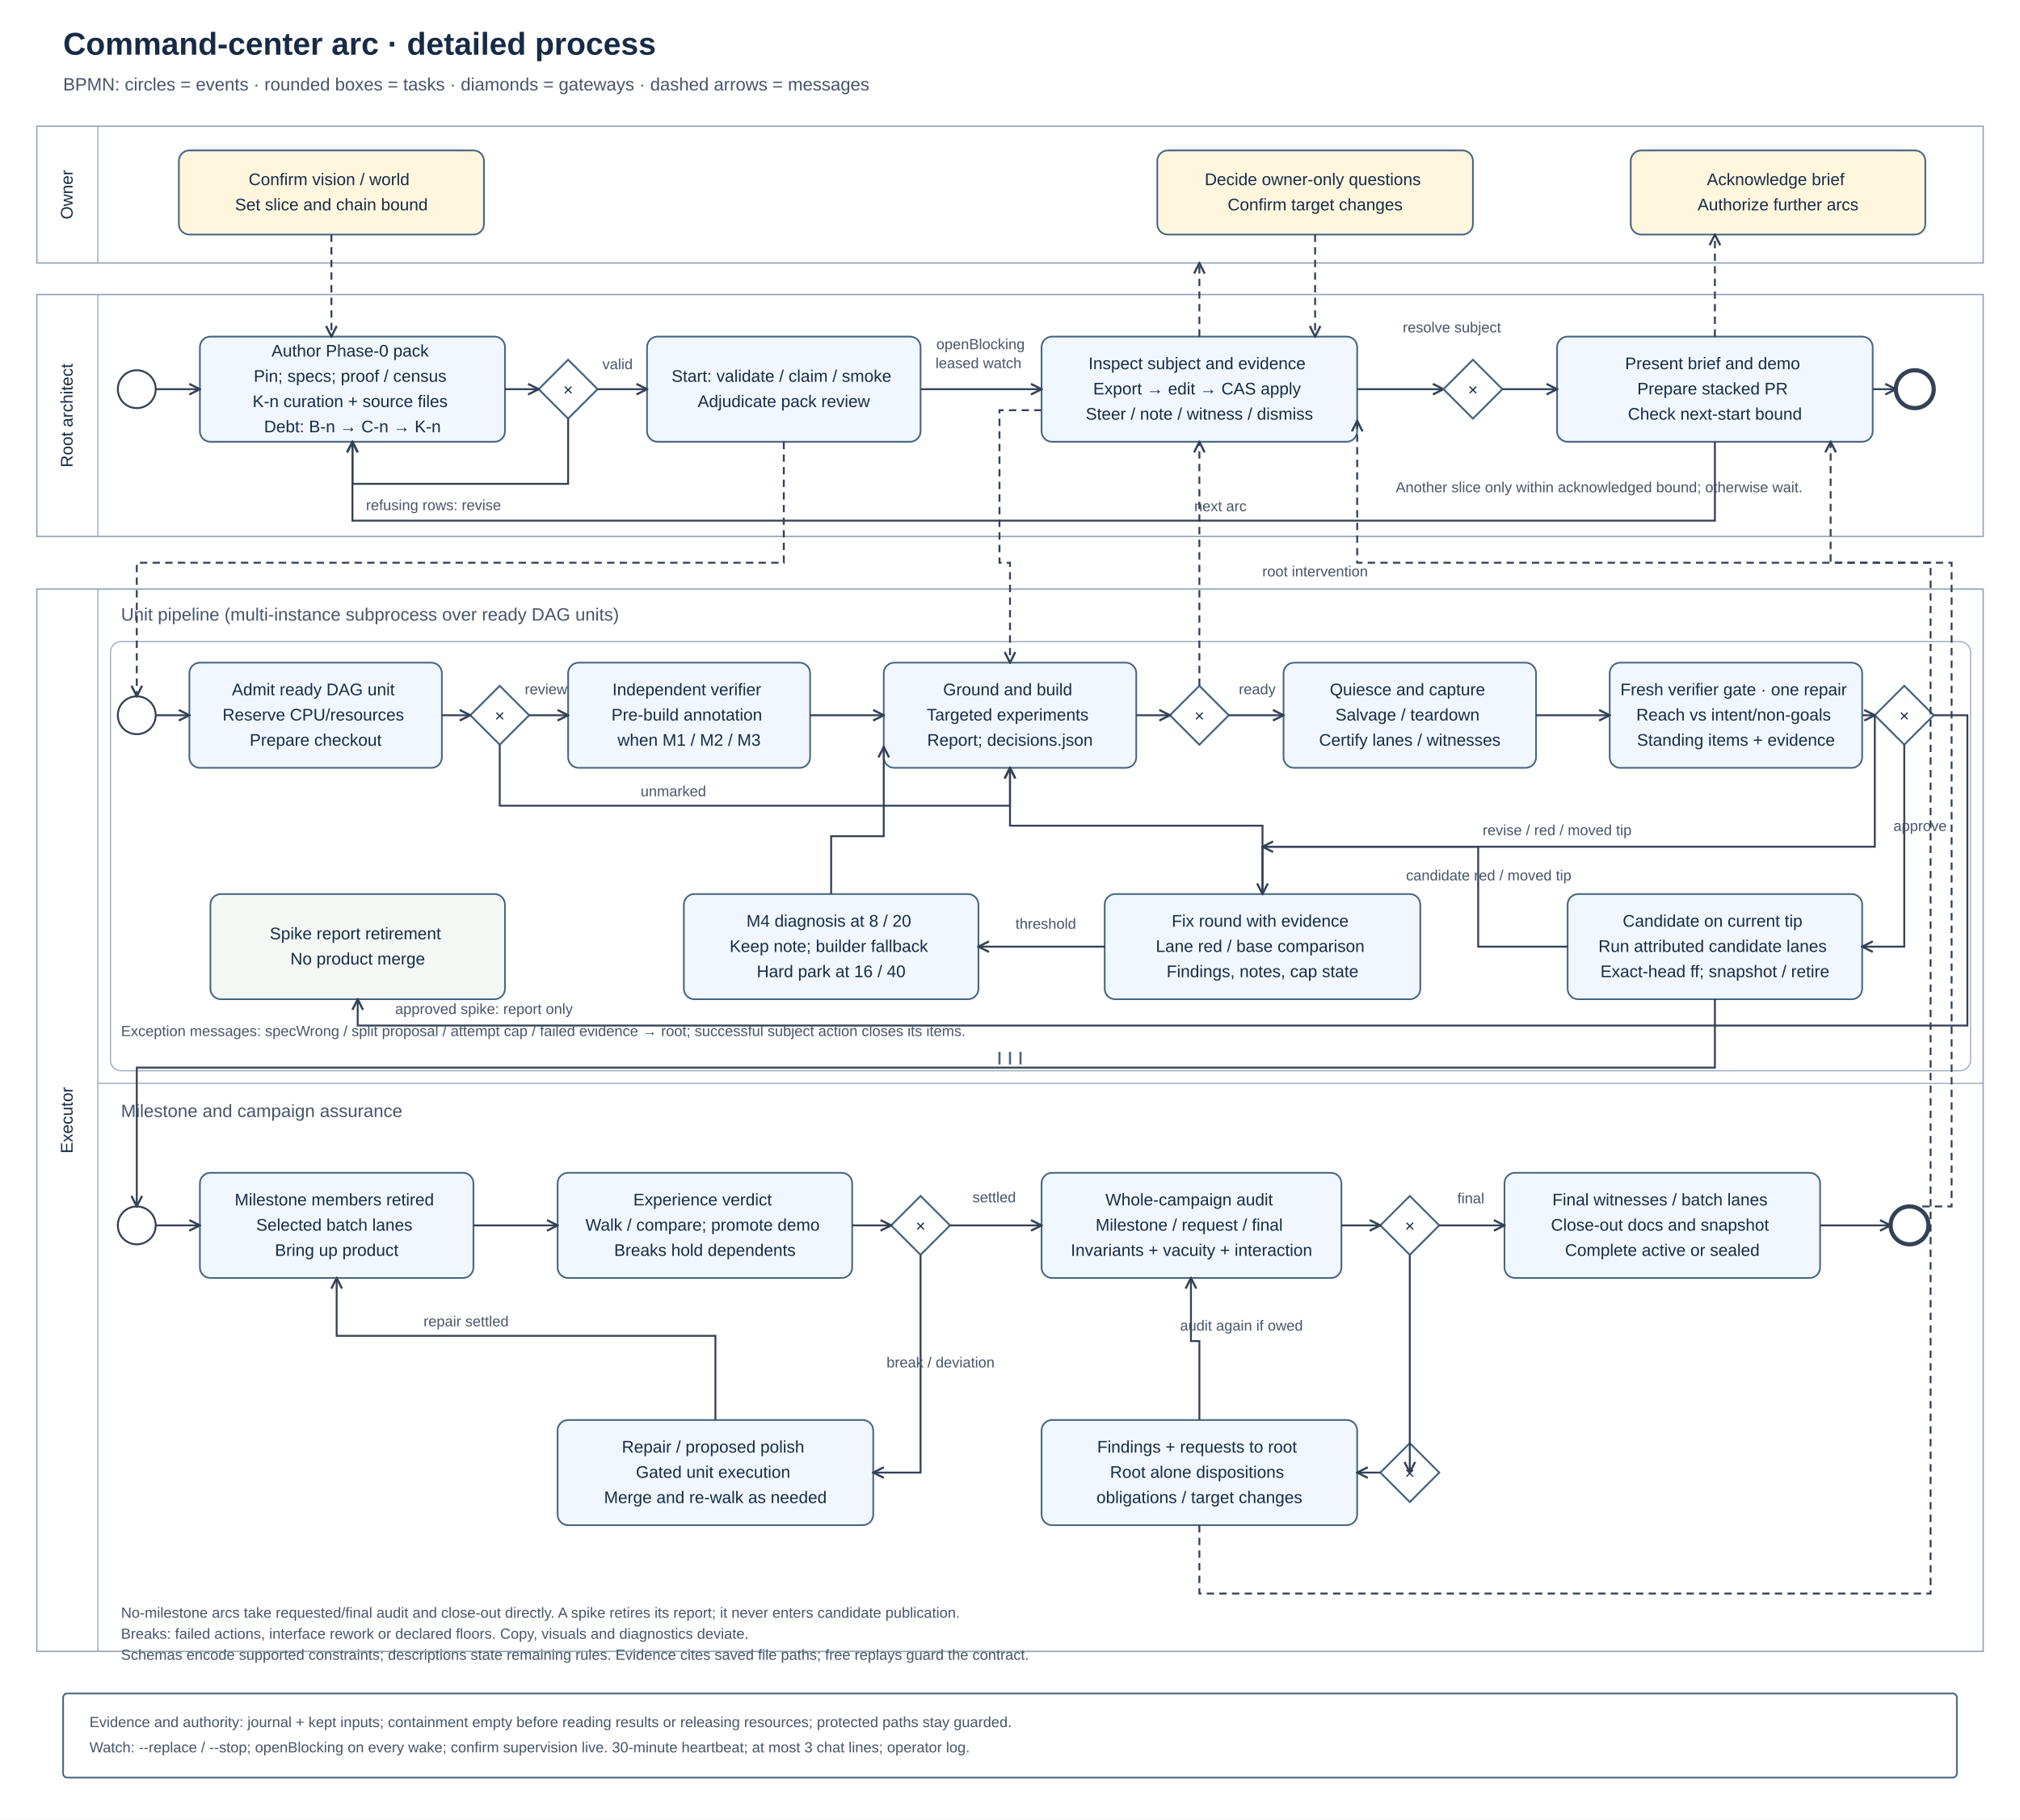
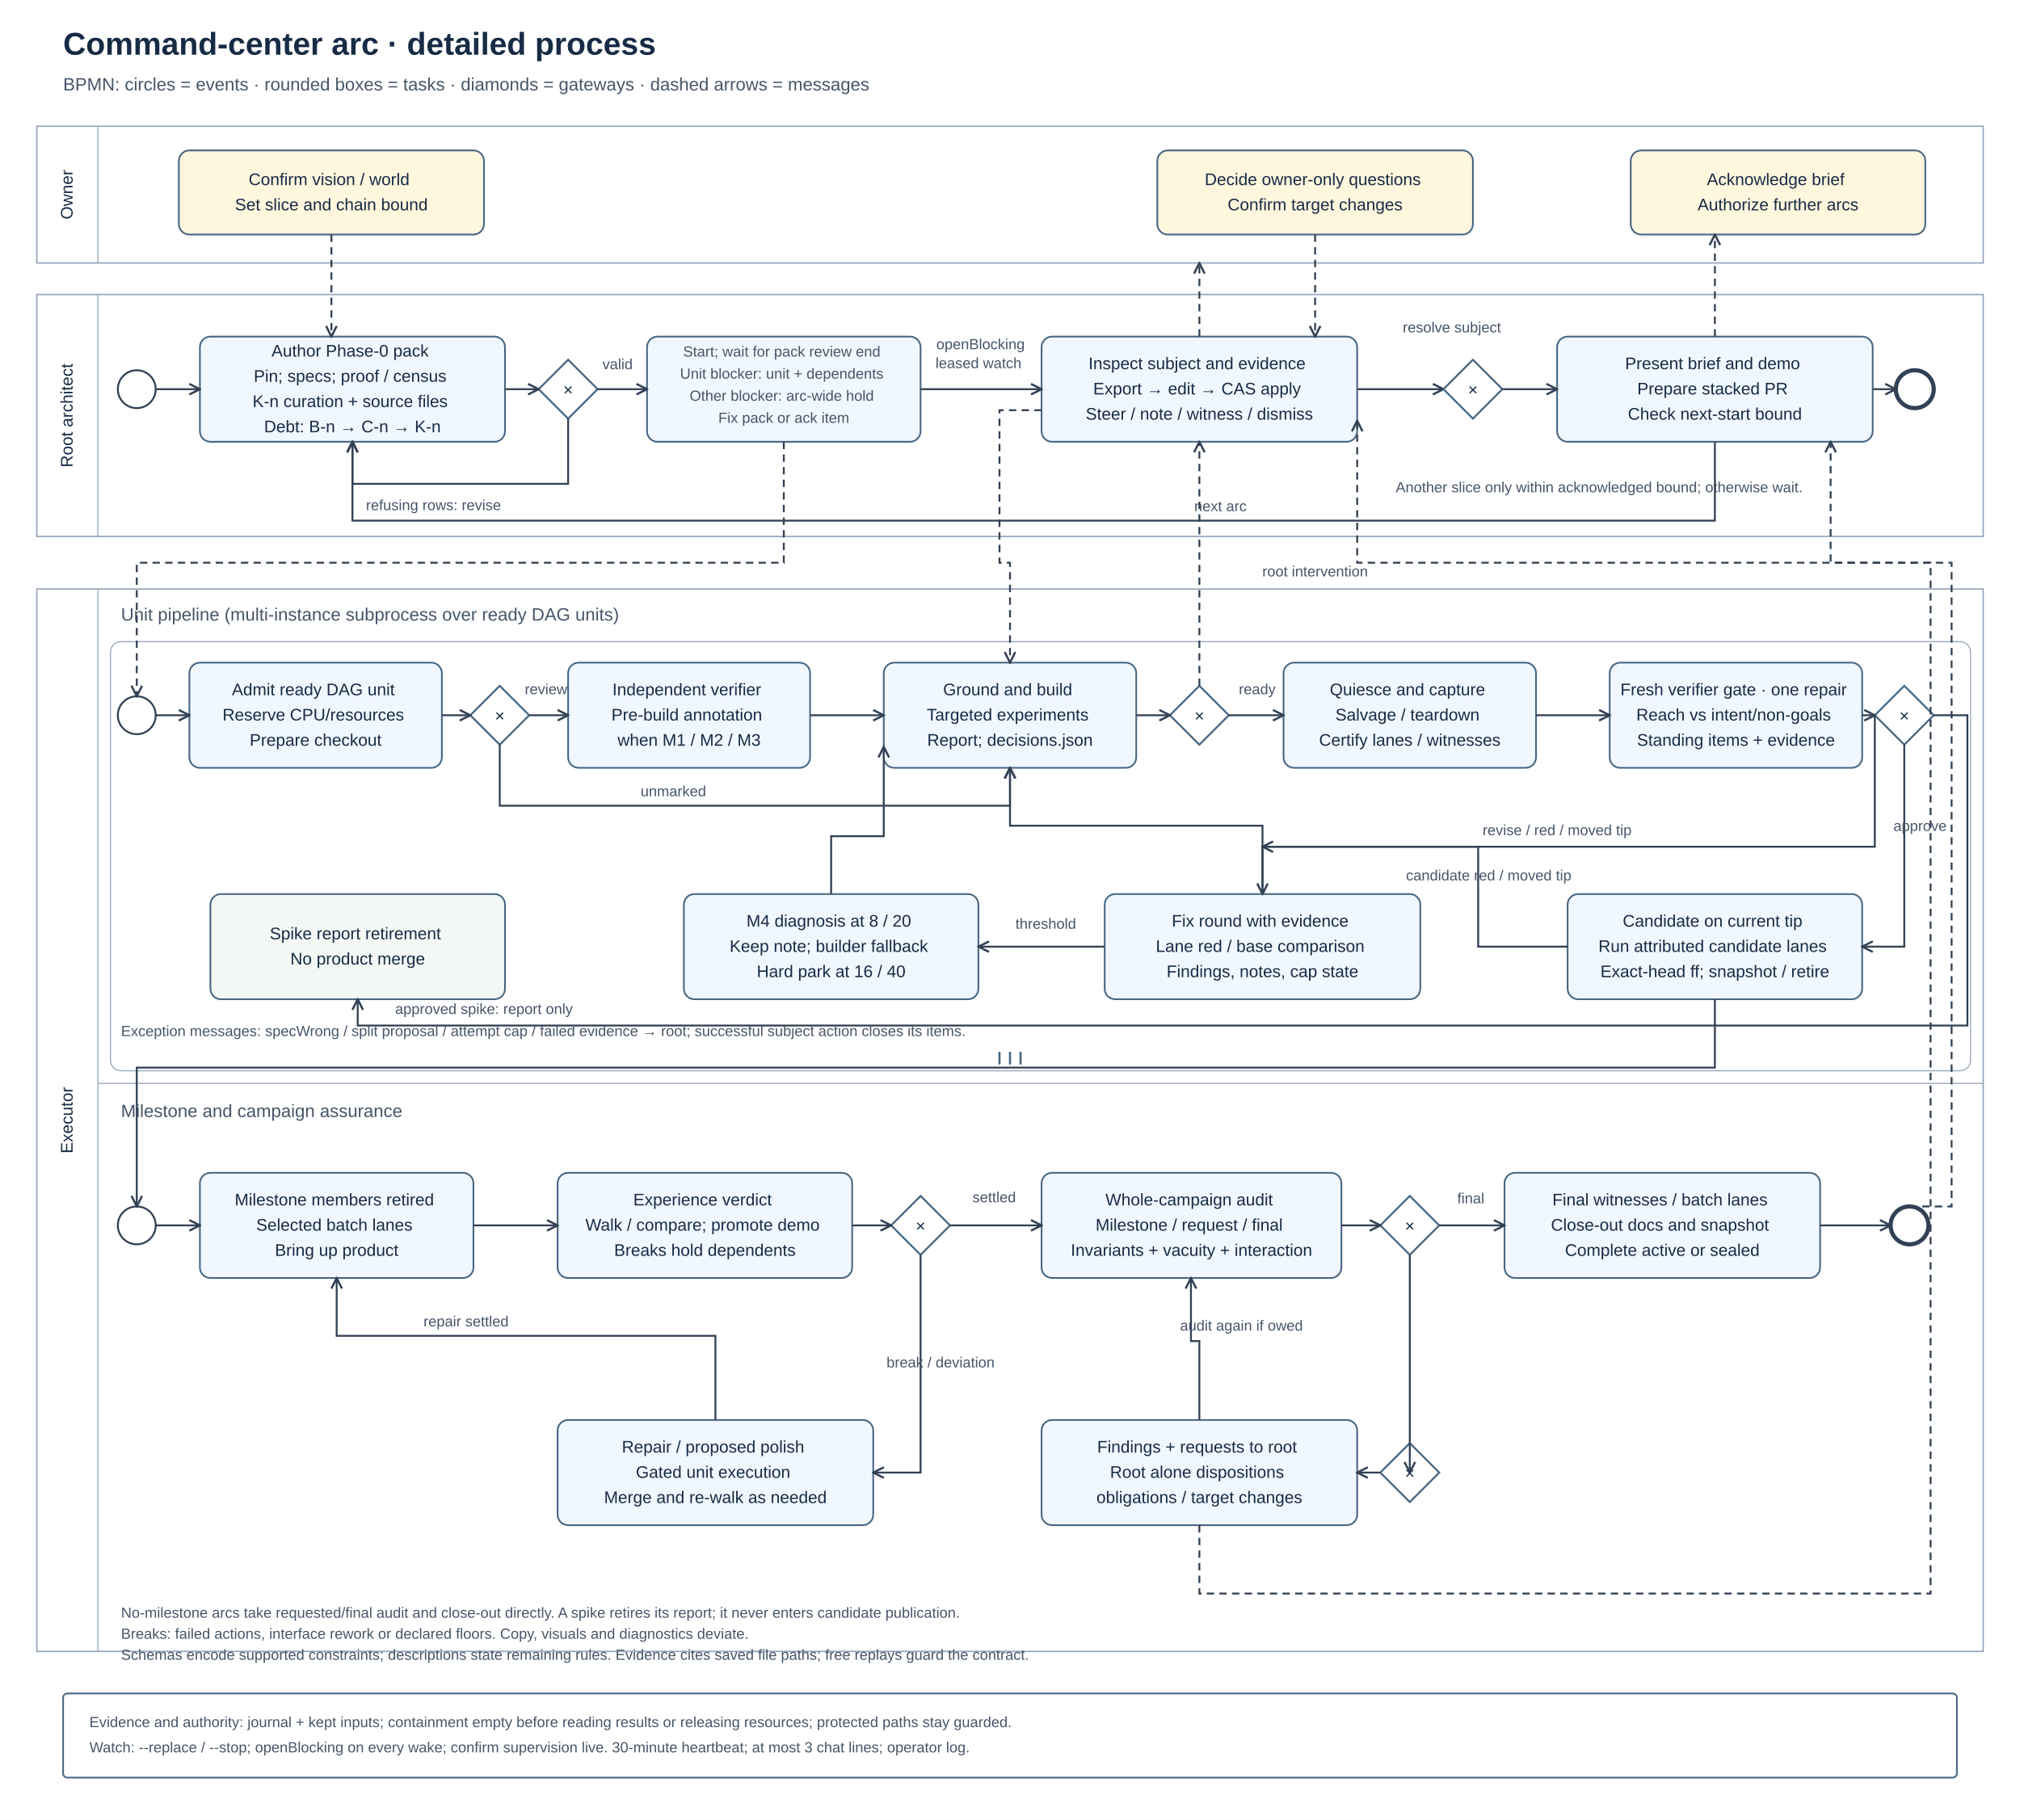
<svg xmlns="http://www.w3.org/2000/svg" width="1920" height="1730" viewBox="0 0 1920 1730" role="img" aria-labelledby="title desc">
  <defs>
    <marker id="arrow" viewBox="0 0 10 10" refX="9" refY="5" markerWidth="7" markerHeight="7" orient="auto-start-reverse">
      <path d="M 1 1 L 9 5 L 1 9" fill="none" stroke="#334155" stroke-width="1.6" />
    </marker>
  </defs>
  <style>text{font-family:Arial,Helvetica,sans-serif;fill:#172b45} .title{font-size:30px;font-weight:700}.sub{font-size:17px;fill:#475569}.label{font-size:16px}.small{font-size:14px;fill:#475569}.task{stroke:#476581;stroke-width:1.6}.edge{fill:none;stroke:#334155;stroke-width:1.8;marker-end:url(#arrow)}.msg{stroke-dasharray:7 5}.pool{fill:#fff;stroke:#94a3b8;stroke-width:1.3}</style>
  <rect width="1920" height="1730" fill="#fff" />
  <text x="60" y="52" class="title" text-anchor="start">
    <tspan x="60" dy="0">Command-center arc · detailed process</tspan>
  </text>
  <text x="60" y="86" class="sub" text-anchor="start">
    <tspan x="60" dy="0">BPMN: circles = events · rounded boxes = tasks · diamonds = gateways · dashed arrows = messages</tspan>
  </text>
  <rect x="35" y="120" width="1850" height="130" class="pool" />
  <path d="M93 120V250" stroke="#94a3b8" />
  <text transform="translate(69 185.0) rotate(-90)" text-anchor="middle" class="label">Owner</text>
  <rect x="35" y="280" width="1850" height="230" class="pool" />
  <path d="M93 280V510" stroke="#94a3b8" />
  <text transform="translate(69 395.0) rotate(-90)" text-anchor="middle" class="label">Root architect</text>
  <rect x="35" y="560" width="1850" height="1010" class="pool" />
  <path d="M93 560V1570" stroke="#94a3b8" />
  <text transform="translate(69 1065.0) rotate(-90)" text-anchor="middle" class="label">Executor</text>
  <rect x="170" y="143" width="290" height="80" rx="10" fill="#fff6de" class="task" />
  <text x="315.0" y="176.0" class="label" text-anchor="middle">
    <tspan x="315.0" dy="0">Confirm vision / world</tspan>
    <tspan x="315.0" dy="24">Set slice and chain bound</tspan>
  </text>
  <rect x="1100" y="143" width="300" height="80" rx="10" fill="#fff6de" class="task" />
  <text x="1250.0" y="176.0" class="label" text-anchor="middle">
    <tspan x="1250.0" dy="0">Decide owner-only questions</tspan>
    <tspan x="1250.0" dy="24">Confirm target changes</tspan>
  </text>
  <rect x="1550" y="143" width="280" height="80" rx="10" fill="#fff6de" class="task" />
  <text x="1690.0" y="176.0" class="label" text-anchor="middle">
    <tspan x="1690.0" dy="0">Acknowledge brief</tspan>
    <tspan x="1690.0" dy="24">Authorize further arcs</tspan>
  </text>
  <circle cx="130" cy="370" r="18" fill="#fff" stroke="#334155" stroke-width="1.8" />
  <rect x="190" y="320" width="290" height="100" rx="10" fill="#f0f7ff" class="task" />
  <text x="335.0" y="339.0" class="label" text-anchor="middle">
    <tspan x="335.0" dy="0">Author Phase-0 pack</tspan>
    <tspan x="335.0" dy="24">Pin; specs; proof / census</tspan>
    <tspan x="335.0" dy="24">K-n curation + source files</tspan>
    <tspan x="335.0" dy="24">Debt: B-n → C-n → K-n</tspan>
  </text>
  <path d="M540 342L568 370L540 398L512 370Z" fill="#fff" stroke="#476581" stroke-width="1.8" />
  <text x="540" y="376" class="label" text-anchor="middle">
    <tspan x="540" dy="0">×</tspan>
  </text>
  <rect x="615" y="320" width="260" height="100" rx="10" fill="#f0f7ff" class="task" />
-   <text x="745.0" y="363.0" class="label" text-anchor="middle">
-     <tspan x="745.0" dy="0">Start: validate / claim / smoke</tspan>
-     <tspan x="745.0" dy="24">Adjudicate pack review</tspan>
+   <text x="745.0" y="339" class="small" text-anchor="middle">
+     <tspan x="745.0" dy="0">Start; wait for pack review end</tspan>
+     <tspan x="745.0" dy="21">Unit blocker: unit + dependents</tspan>
+     <tspan x="745.0" dy="21">Other blocker: arc-wide hold</tspan>
+     <tspan x="745.0" dy="21">Fix pack or ack item</tspan>
  </text>
  <rect x="990" y="320" width="300" height="100" rx="10" fill="#f0f7ff" class="task" />
  <text x="1140.0" y="351.0" class="label" text-anchor="middle">
    <tspan x="1140.0" dy="0">Inspect subject and evidence</tspan>
    <tspan x="1140.0" dy="24">Export → edit → CAS apply</tspan>
    <tspan x="1140.0" dy="24">Steer / note / witness / dismiss</tspan>
  </text>
  <rect x="1480" y="320" width="300" height="100" rx="10" fill="#f0f7ff" class="task" />
  <text x="1630.0" y="351.0" class="label" text-anchor="middle">
    <tspan x="1630.0" dy="0">Present brief and demo</tspan>
    <tspan x="1630.0" dy="24">Prepare stacked PR</tspan>
    <tspan x="1630.0" dy="24">Check next-start bound</tspan>
  </text>
  <circle cx="1820" cy="370" r="18" fill="#fff" stroke="#334155" stroke-width="4" />
  <polyline points="148,370 190,370" class="edge" />
  <polyline points="480,370 512,370" class="edge" />
  <polyline points="568,370 615,370" class="edge" />
  <text x="587" y="351" class="small" text-anchor="middle">
    <tspan x="587" dy="0">valid</tspan>
  </text>
  <polyline points="540,398 540,460 335,460 335,420" class="edge" />
  <text x="412" y="485" class="small" text-anchor="middle">
    <tspan x="412" dy="0">refusing rows: revise</tspan>
  </text>
  <polyline points="875,370 990,370" class="edge" />
  <text x="932" y="350" class="small" text-anchor="middle">
    <tspan x="932" dy="0">leased watch</tspan>
    <tspan x="932" dy="-18">openBlocking</tspan>
  </text>
  <polyline points="1290,370 1372,370" class="edge" />
  <text x="1380" y="316" class="small" text-anchor="middle">
    <tspan x="1380" dy="0">resolve subject</tspan>
  </text>
  <path d="M1400 342L1428 370L1400 398L1372 370Z" fill="#fff" stroke="#476581" stroke-width="1.8" />
  <text x="1400" y="376" class="label" text-anchor="middle">
    <tspan x="1400" dy="0">×</tspan>
  </text>
  <polyline points="1428,370 1480,370" class="edge" />
  <polyline points="1780,370 1802,370" class="edge" />
  <polyline points="315,223 315,320" class="edge msg" />
  <polyline points="1140,320 1140,250" class="edge msg" />
  <polyline points="1250,223 1250,320" class="edge msg" />
  <polyline points="1630,320 1630,223" class="edge msg" />
  <text x="1520" y="468" class="small" text-anchor="middle">
    <tspan x="1520" dy="0">Another slice only within acknowledged bound; otherwise wait.</tspan>
  </text>
  <polyline points="1630,420 1630,495 335,495 335,420" class="edge" />
  <text x="1160" y="486" class="small" text-anchor="middle">
    <tspan x="1160" dy="0">next arc</tspan>
  </text>
  <path d="M93 1030H1885" stroke="#94a3b8" />
  <text x="115" y="590" class="sub" text-anchor="start">
    <tspan x="115" dy="0">Unit pipeline (multi-instance subprocess over ready DAG units)</tspan>
  </text>
  <rect x="105" y="610" width="1768" height="408" rx="10" fill="none" stroke="#94a3b8" />
  <path d="M950 1000v12 M960 1000v12 M970 1000v12" stroke="#476581" stroke-width="2" />
  <circle cx="130" cy="680" r="18" fill="#fff" stroke="#334155" stroke-width="1.8" />
  <rect x="180" y="630" width="240" height="100" rx="10" fill="#f0f7ff" class="task" />
  <text x="300.0" y="661.0" class="label" text-anchor="middle">
    <tspan x="300.0" dy="0">Admit ready DAG unit</tspan>
    <tspan x="300.0" dy="24">Reserve CPU/resources</tspan>
    <tspan x="300.0" dy="24">Prepare checkout</tspan>
  </text>
  <path d="M475 652L503 680L475 708L447 680Z" fill="#fff" stroke="#476581" stroke-width="1.8" />
  <text x="475" y="686" class="label" text-anchor="middle">
    <tspan x="475" dy="0">×</tspan>
  </text>
  <rect x="540" y="630" width="230" height="100" rx="10" fill="#f0f7ff" class="task" />
  <text x="655.0" y="661.0" class="label" text-anchor="middle">
    <tspan x="655.0" dy="0">Independent verifier</tspan>
    <tspan x="655.0" dy="24">Pre-build annotation</tspan>
    <tspan x="655.0" dy="24">when M1 / M2 / M3</tspan>
  </text>
  <rect x="840" y="630" width="240" height="100" rx="10" fill="#f0f7ff" class="task" />
  <text x="960.0" y="661.0" class="label" text-anchor="middle">
    <tspan x="960.0" dy="0">Ground and build</tspan>
    <tspan x="960.0" dy="24">Targeted experiments</tspan>
    <tspan x="960.0" dy="24">Report; decisions.json</tspan>
  </text>
  <path d="M1140 652L1168 680L1140 708L1112 680Z" fill="#fff" stroke="#476581" stroke-width="1.8" />
  <text x="1140" y="686" class="label" text-anchor="middle">
    <tspan x="1140" dy="0">×</tspan>
  </text>
  <rect x="1220" y="630" width="240" height="100" rx="10" fill="#f0f7ff" class="task" />
  <text x="1340.0" y="661.0" class="label" text-anchor="middle">
    <tspan x="1340.0" dy="0">Quiesce and capture</tspan>
    <tspan x="1340.0" dy="24">Salvage / teardown</tspan>
    <tspan x="1340.0" dy="24">Certify lanes / witnesses</tspan>
  </text>
  <rect x="1530" y="630" width="240" height="100" rx="10" fill="#f0f7ff" class="task" />
  <text x="1650.0" y="661.0" class="label" text-anchor="middle">
    <tspan x="1650.0" dy="0">Fresh verifier gate · one repair</tspan>
    <tspan x="1650.0" dy="24">Reach vs intent/non-goals</tspan>
    <tspan x="1650.0" dy="24">Standing items + evidence</tspan>
  </text>
  <polyline points="148,680 180,680" class="edge" />
  <polyline points="420,680 447,680" class="edge" />
  <polyline points="503,680 540,680" class="edge" />
  <text x="519" y="660" class="small" text-anchor="middle">
    <tspan x="519" dy="0">review</tspan>
  </text>
  <polyline points="770,680 840,680" class="edge" />
  <polyline points="475,708 475,766 960,766 960,730" class="edge" />
  <text x="640" y="757" class="small" text-anchor="middle">
    <tspan x="640" dy="0">unmarked</tspan>
  </text>
  <polyline points="1080,680 1112,680" class="edge" />
  <polyline points="1168,680 1220,680" class="edge" />
  <text x="1195" y="660" class="small" text-anchor="middle">
    <tspan x="1195" dy="0">ready</tspan>
  </text>
  <polyline points="1460,680 1530,680" class="edge" />
  <polyline points="745,420 745,535 130,535 130,662" class="edge msg" />
  <path d="M1810 652L1838 680L1810 708L1782 680Z" fill="#fff" stroke="#476581" stroke-width="1.8" />
  <text x="1810" y="686" class="label" text-anchor="middle">
    <tspan x="1810" dy="0">×</tspan>
  </text>
  <polyline points="1770,680 1782,680" class="edge" />
  <rect x="1490" y="850" width="280" height="100" rx="10" fill="#f0f7ff" class="task" />
  <text x="1630.0" y="881.0" class="label" text-anchor="middle">
    <tspan x="1630.0" dy="0">Candidate on current tip</tspan>
    <tspan x="1630.0" dy="24">Run attributed candidate lanes</tspan>
    <tspan x="1630.0" dy="24">Exact-head ff; snapshot / retire</tspan>
  </text>
  <polyline points="1810,708 1810,900 1770,900" class="edge" />
  <text x="1825" y="790" class="small" text-anchor="middle">
    <tspan x="1825" dy="0">approve</tspan>
  </text>
  <rect x="1050" y="850" width="300" height="100" rx="10" fill="#f0f7ff" class="task" />
  <text x="1200.0" y="881.0" class="label" text-anchor="middle">
    <tspan x="1200.0" dy="0">Fix round with evidence</tspan>
    <tspan x="1200.0" dy="24">Lane red / base comparison</tspan>
    <tspan x="1200.0" dy="24">Findings, notes, cap state</tspan>
  </text>
  <rect x="650" y="850" width="280" height="100" rx="10" fill="#f0f7ff" class="task" />
  <text x="790.0" y="881.0" class="label" text-anchor="middle">
    <tspan x="790.0" dy="0">M4 diagnosis at 8 / 20</tspan>
    <tspan x="790.0" dy="24">Keep note; builder fallback</tspan>
    <tspan x="790.0" dy="24">Hard park at 16 / 40</tspan>
  </text>
  <rect x="200" y="850" width="280" height="100" rx="10" fill="#f3f8f4" class="task" />
  <text x="340.0" y="893.0" class="label" text-anchor="middle">
    <tspan x="340.0" dy="0">Spike report retirement</tspan>
    <tspan x="340.0" dy="24">No product merge</tspan>
  </text>
  <polyline points="1782,680 1782,805 1200,805 1200,850" class="edge" />
  <text x="1480" y="794" class="small" text-anchor="middle">
    <tspan x="1480" dy="0">revise / red / moved tip</tspan>
  </text>
  <polyline points="1200,850 1200,785 960,785 960,730" class="edge" />
  <polyline points="1050,900 930,900" class="edge" />
  <text x="994" y="883" class="small" text-anchor="middle">
    <tspan x="994" dy="0">threshold</tspan>
  </text>
  <polyline points="790,850 790,795 840,795 840,710" class="edge" />
  <polyline points="1838,680 1870,680 1870,975 340,975 340,950" class="edge" />
  <text x="460" y="964" class="small" text-anchor="middle">
    <tspan x="460" dy="0">approved spike: report only</tspan>
  </text>
  <polyline points="1490,900 1405,900 1405,805 1200,805" class="edge" />
  <text x="1415" y="837" class="small" text-anchor="middle">
    <tspan x="1415" dy="0">candidate red / moved tip</tspan>
  </text>
  <text x="115" y="985" class="small" text-anchor="start">
    <tspan x="115" dy="0">Exception messages: specWrong / split proposal / attempt cap / failed evidence → root; successful subject action closes its items.</tspan>
  </text>
  <polyline points="1140,652 1140,535 1140,420" class="edge msg" />
  <text x="1250" y="548" class="small" text-anchor="middle">
    <tspan x="1250" dy="0">root intervention</tspan>
  </text>
  <polyline points="990,390 950,390 950,535 960,535 960,630" class="edge msg" />
  <text x="115" y="1062" class="sub" text-anchor="start">
    <tspan x="115" dy="0">Milestone and campaign assurance</tspan>
  </text>
  <circle cx="130" cy="1165" r="18" fill="#fff" stroke="#334155" stroke-width="1.8" />
  <rect x="190" y="1115" width="260" height="100" rx="10" fill="#f0f7ff" class="task" />
  <text x="320.0" y="1146.0" class="label" text-anchor="middle">
    <tspan x="320.0" dy="0">Milestone members retired</tspan>
    <tspan x="320.0" dy="24">Selected batch lanes</tspan>
    <tspan x="320.0" dy="24">Bring up product</tspan>
  </text>
  <rect x="530" y="1115" width="280" height="100" rx="10" fill="#f0f7ff" class="task" />
  <text x="670.0" y="1146.0" class="label" text-anchor="middle">
    <tspan x="670.0" dy="0">Experience verdict</tspan>
    <tspan x="670.0" dy="24">Walk / compare; promote demo</tspan>
    <tspan x="670.0" dy="24">Breaks hold dependents</tspan>
  </text>
  <path d="M875 1137L903 1165L875 1193L847 1165Z" fill="#fff" stroke="#476581" stroke-width="1.8" />
  <text x="875" y="1171" class="label" text-anchor="middle">
    <tspan x="875" dy="0">×</tspan>
  </text>
  <rect x="990" y="1115" width="285" height="100" rx="10" fill="#f0f7ff" class="task" />
  <text x="1132.5" y="1146.0" class="label" text-anchor="middle">
    <tspan x="1132.5" dy="0">Whole-campaign audit</tspan>
    <tspan x="1132.5" dy="24">Milestone / request / final</tspan>
    <tspan x="1132.5" dy="24">Invariants + vacuity + interaction</tspan>
  </text>
  <path d="M1340 1137L1368 1165L1340 1193L1312 1165Z" fill="#fff" stroke="#476581" stroke-width="1.8" />
  <text x="1340" y="1171" class="label" text-anchor="middle">
    <tspan x="1340" dy="0">×</tspan>
  </text>
  <rect x="1430" y="1115" width="300" height="100" rx="10" fill="#f0f7ff" class="task" />
  <text x="1580.0" y="1146.0" class="label" text-anchor="middle">
    <tspan x="1580.0" dy="0">Final witnesses / batch lanes</tspan>
    <tspan x="1580.0" dy="24">Close-out docs and snapshot</tspan>
    <tspan x="1580.0" dy="24">Complete active or sealed</tspan>
  </text>
  <circle cx="1815" cy="1165" r="18" fill="#fff" stroke="#334155" stroke-width="4" />
  <polyline points="1630,950 1630,1015 130,1015 130,1147" class="edge" />
  <polyline points="148,1165 190,1165" class="edge" />
  <polyline points="450,1165 530,1165" class="edge" />
  <polyline points="810,1165 847,1165" class="edge" />
  <polyline points="903,1165 990,1165" class="edge" />
  <text x="945" y="1143" class="small" text-anchor="middle">
    <tspan x="945" dy="0">settled</tspan>
  </text>
  <polyline points="1275,1165 1312,1165" class="edge" />
  <polyline points="1368,1165 1430,1165" class="edge" />
  <text x="1398" y="1144" class="small" text-anchor="middle">
    <tspan x="1398" dy="0">final</tspan>
  </text>
  <polyline points="1730,1165 1797,1165" class="edge" />
  <rect x="530" y="1350" width="300" height="100" rx="10" fill="#f0f7ff" class="task" />
  <text x="680.0" y="1381.0" class="label" text-anchor="middle">
    <tspan x="680.0" dy="0">Repair / proposed polish</tspan>
    <tspan x="680.0" dy="24">Gated unit execution</tspan>
    <tspan x="680.0" dy="24">Merge and re-walk as needed</tspan>
  </text>
  <rect x="990" y="1350" width="300" height="100" rx="10" fill="#f0f7ff" class="task" />
  <text x="1140.0" y="1381.0" class="label" text-anchor="middle">
    <tspan x="1140.0" dy="0">Findings + requests to root</tspan>
    <tspan x="1140.0" dy="24">Root alone dispositions</tspan>
    <tspan x="1140.0" dy="24">obligations / target changes</tspan>
  </text>
  <path d="M1340 1372L1368 1400L1340 1428L1312 1400Z" fill="#fff" stroke="#476581" stroke-width="1.8" />
  <text x="1340" y="1406" class="label" text-anchor="middle">
    <tspan x="1340" dy="0">×</tspan>
  </text>
  <polyline points="875,1193 875,1400 830,1400" class="edge" />
  <text x="894" y="1300" class="small" text-anchor="middle">
    <tspan x="894" dy="0">break / deviation</tspan>
  </text>
  <polyline points="680,1350 680,1270 320,1270 320,1215" class="edge" />
  <text x="443" y="1261" class="small" text-anchor="middle">
    <tspan x="443" dy="0">repair settled</tspan>
  </text>
  <polyline points="1340,1193 1340,1400" class="edge" />
  <polyline points="1312,1400 1290,1400" class="edge" />
  <polyline points="1140,1350 1140,1275 1132,1275 1132,1215" class="edge" />
  <text x="1180" y="1265" class="small" text-anchor="middle">
    <tspan x="1180" dy="0">audit again if owed</tspan>
  </text>
  <polyline points="1140,1450 1140,1515 1835,1515 1835,535 1290,535 1290,400" class="edge msg" />
  <polyline points="1815,1147 1855,1147 1855,535 1740,535 1740,420" class="edge msg" />
  <text x="115" y="1538" class="small" text-anchor="start">
    <tspan x="115" dy="0">No-milestone arcs take requested/final audit and close-out directly. A spike retires its report; it never enters candidate publication.</tspan>
    <tspan x="115" dy="20">Breaks: failed actions, interface rework or declared floors. Copy, visuals and diagnostics deviate.</tspan>
    <tspan x="115" dy="20">Schemas encode supported constraints; descriptions state remaining rules. Evidence cites saved file paths; free replays guard the contract.</tspan>
  </text>
  <rect x="60" y="1610" width="1800" height="80" rx="4" fill="#fff" class="task" />
  <text x="85" y="1642" class="small" text-anchor="start">
    <tspan x="85" dy="0">Evidence and authority: journal + kept inputs; containment empty before reading results or releasing resources; protected paths stay guarded.</tspan>
    <tspan x="85" dy="24">Watch: --replace / --stop; openBlocking on every wake; confirm supervision live. 30-minute heartbeat; at most 3 chat lines; operator log.</tspan>
  </text>
</svg>
